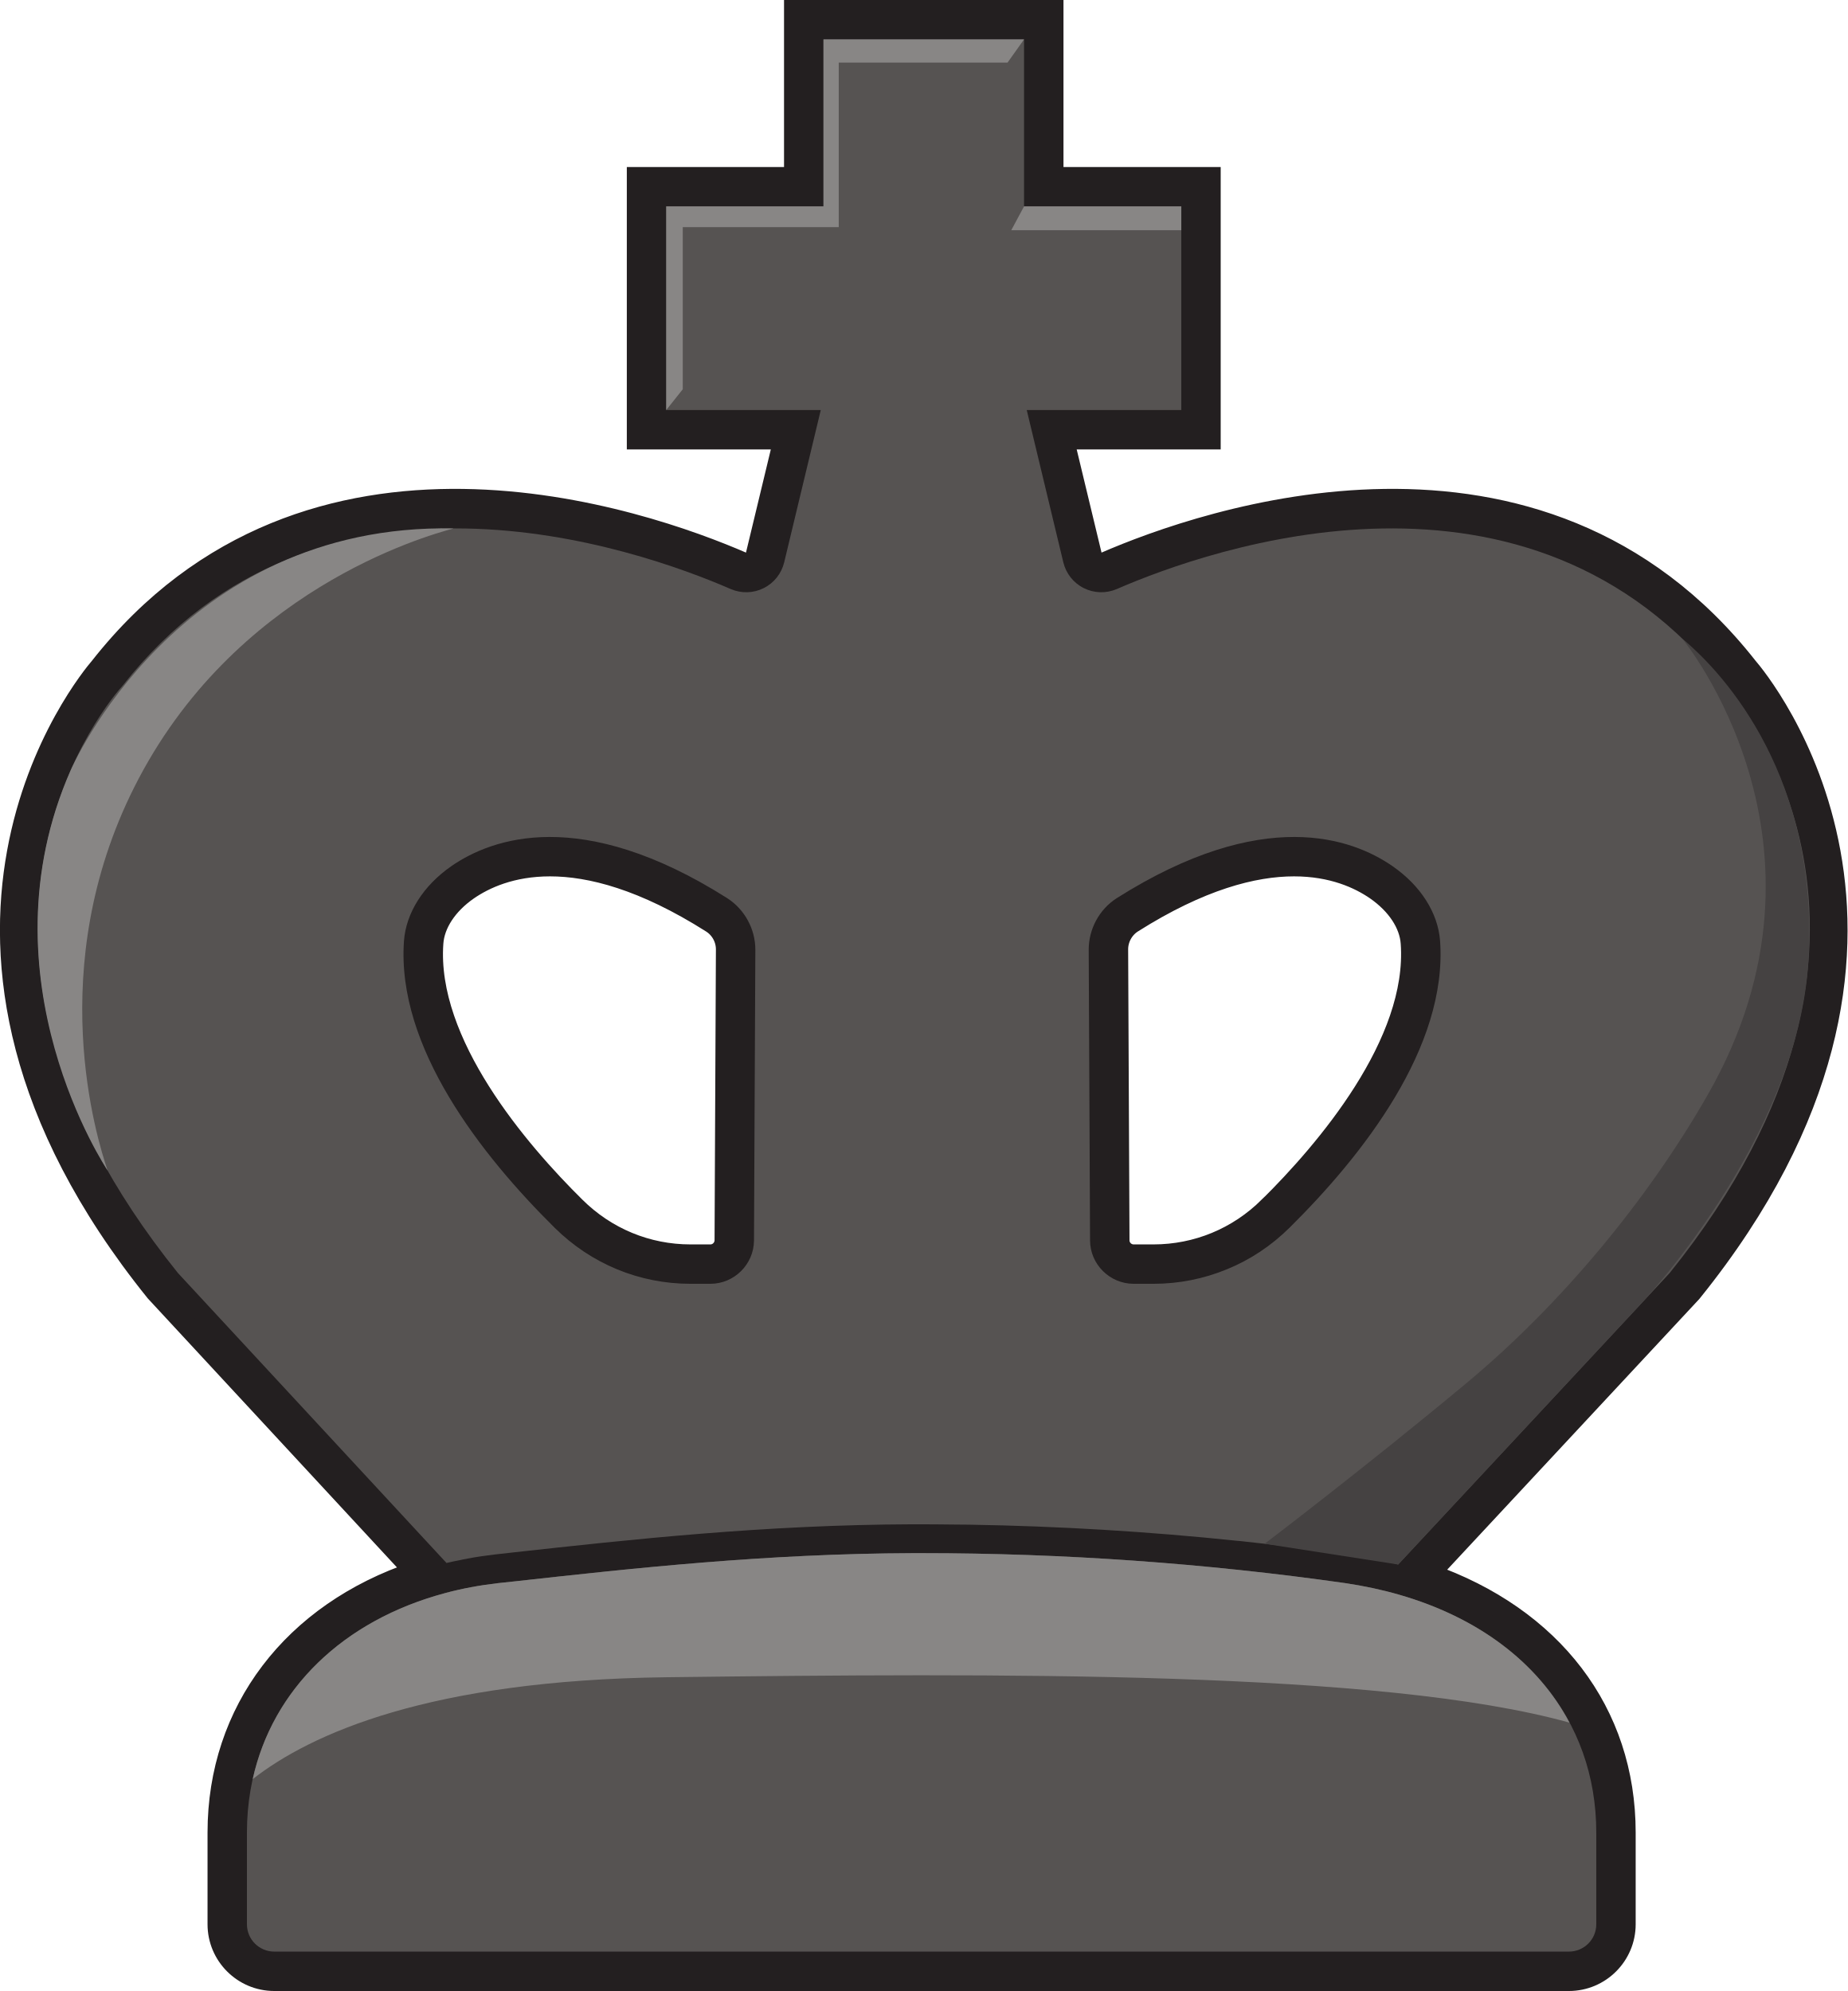
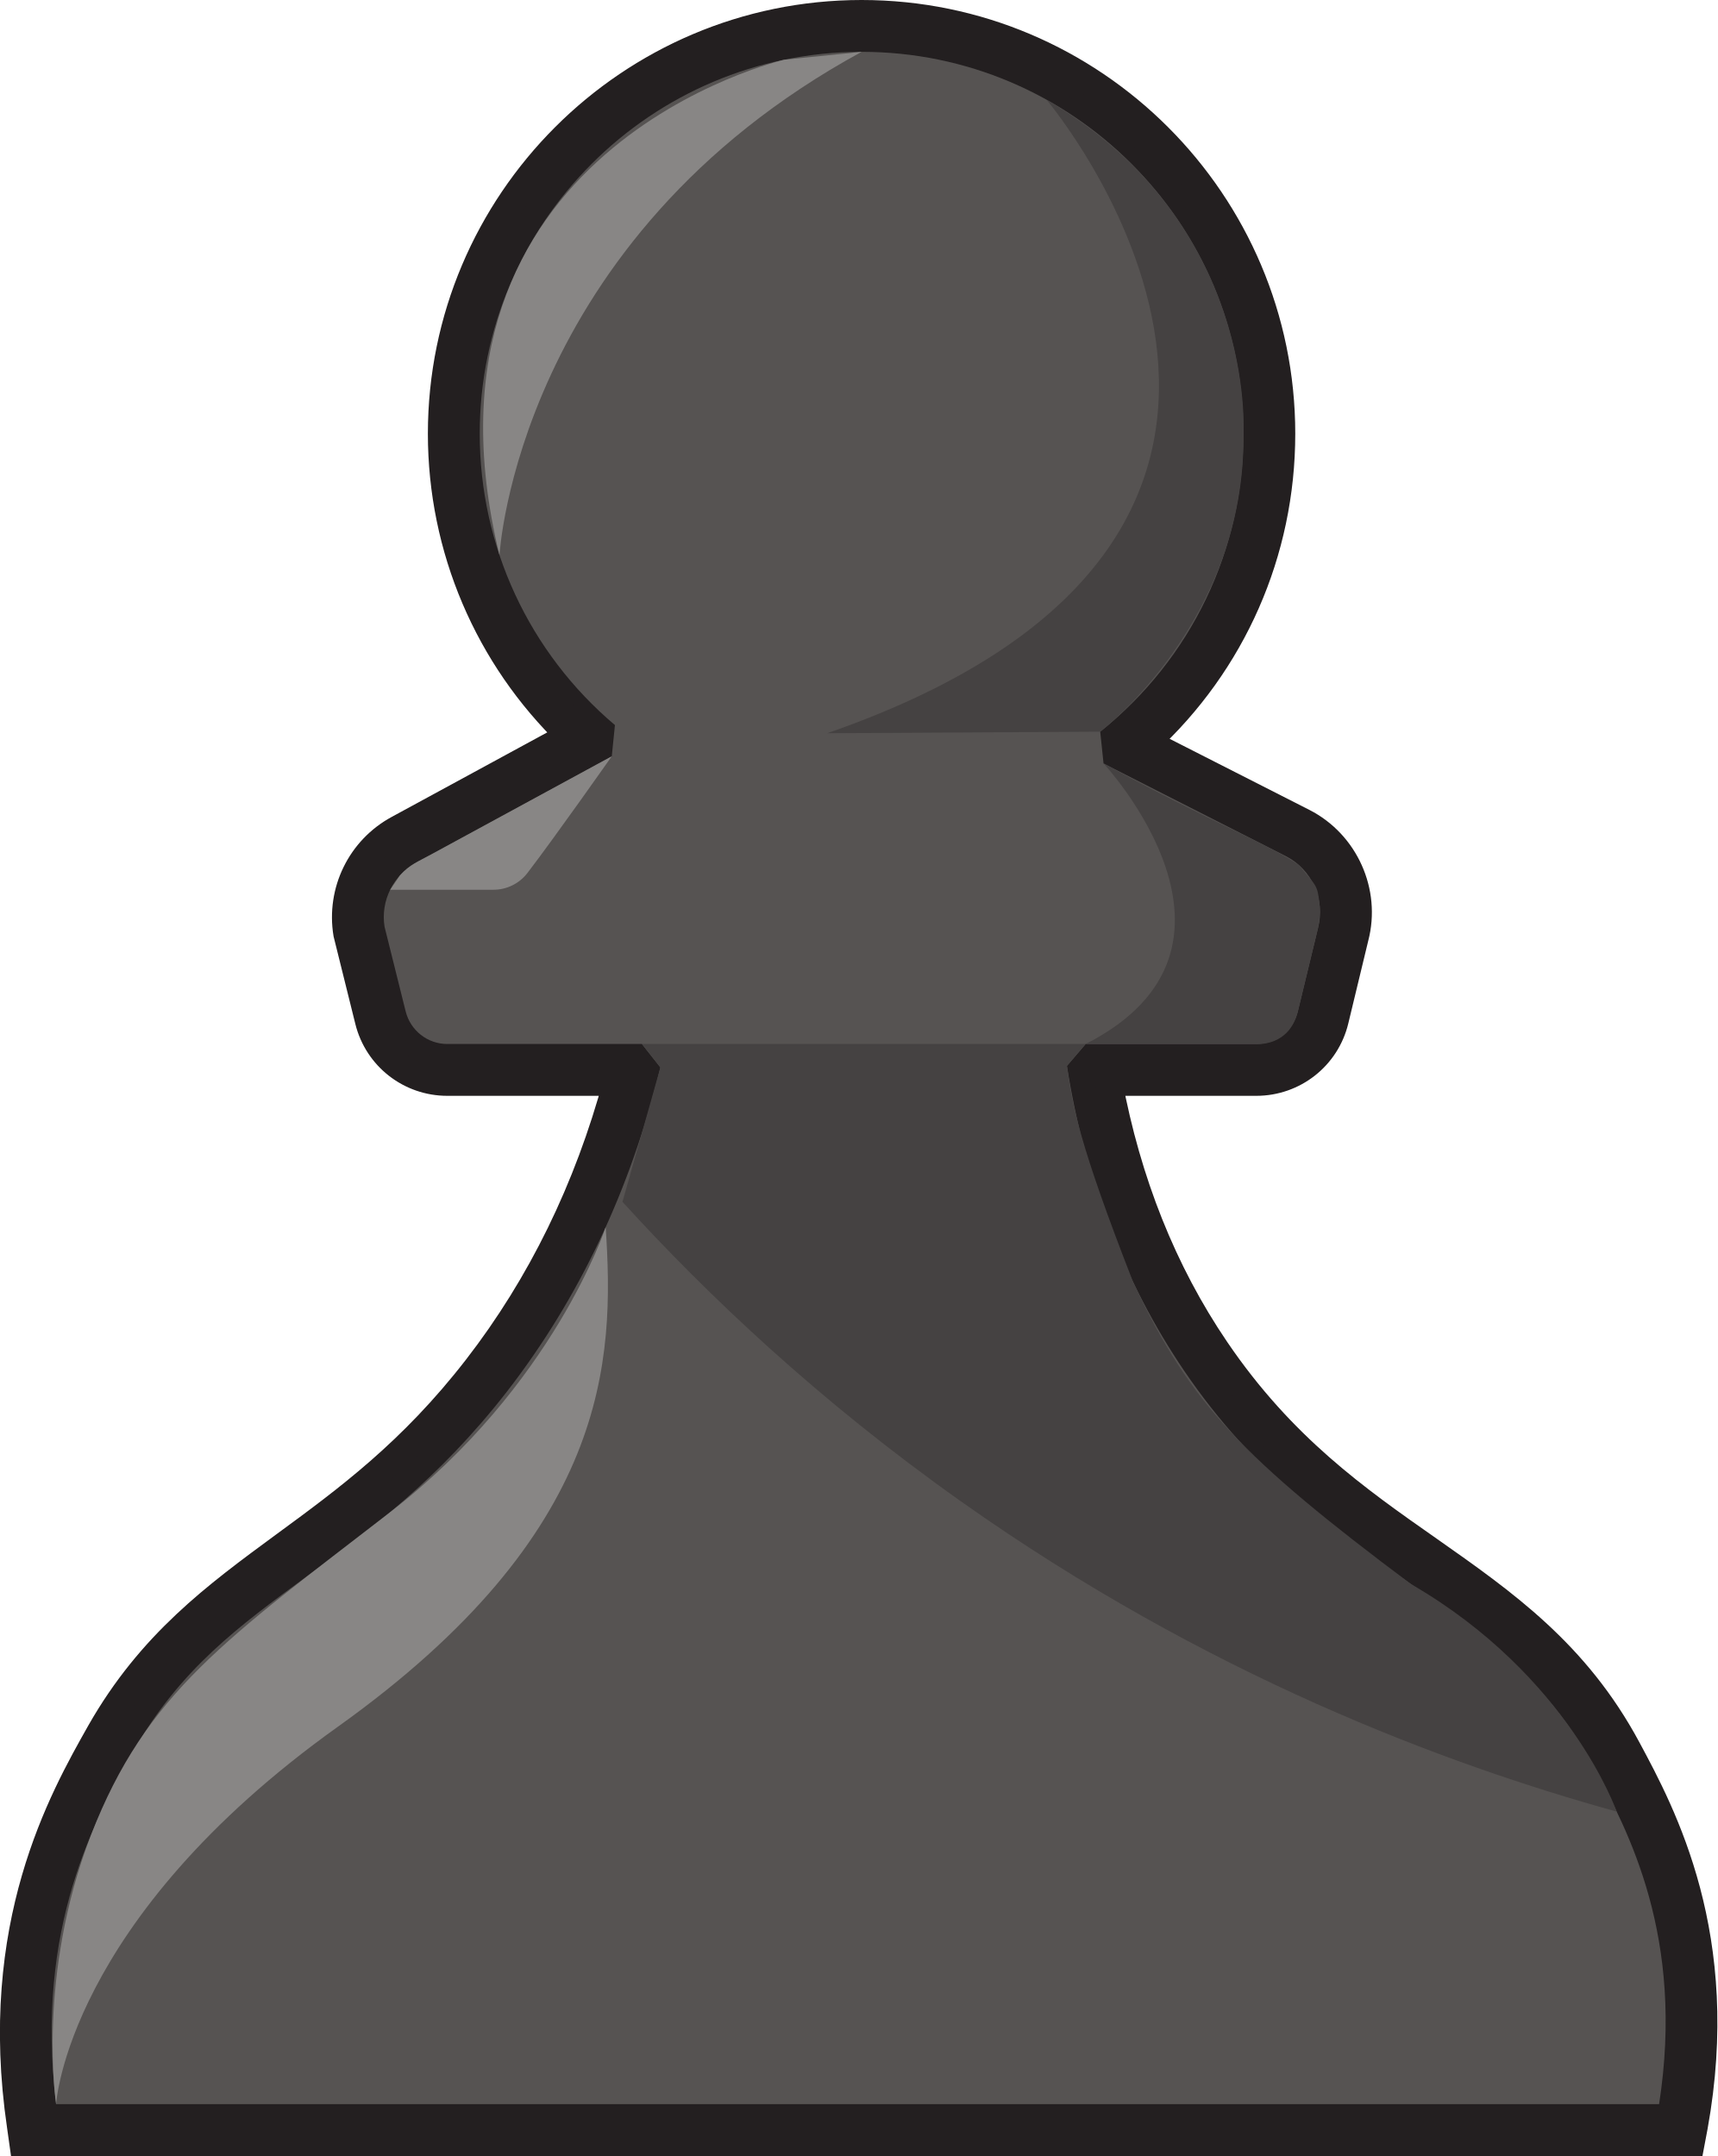
- <svg xmlns="http://www.w3.org/2000/svg" version="1.1" id="svg1" width="583.993" height="629.465" viewBox="0 0 583.993 629.465">
+ <svg xmlns="http://www.w3.org/2000/svg" version="1.1" id="svg1" width="412.532" height="517.94" viewBox="0 0 412.532 517.94">
  <defs id="defs1" />
-   <g id="layer8" transform="translate(-3201.691,-318.48)">
-     <path id="path49" d="m 25731.7,10670.4 c -0.2,-19.1 -15.7,-34.7 -34.9,-34.7 h -47.2 c -103.1,0 -200.2,40.2 -273.9,113.4 -133.2,131.6 -354.3,388.2 -336.9,626.4 3.2,45.6 33.5,91.7 83,126.1 39.7,27.4 103.6,56.8 194.8,56.8 96,0 222.6,-32.6 383.4,-134.6 21.7,-13.7 35.2,-38.3 34.9,-64.3 z m 4.8,811.4 c -346.7,219.6 -558.4,141.8 -653.7,75.9 -66.6,-46.3 -107.4,-110.8 -112.4,-177.2 -18.1,-252.3 184.3,-509.1 356.9,-680 86.7,-86 201.2,-133.2 322.3,-133.2 h 47.2 c 56.6,0 102.9,46.1 103.4,102.6 l 3.2,689.1 c 0.2,49.3 -25.4,96.3 -66.9,122.8" style="fill:#231f20;fill-opacity:1;fill-rule:nonzero;stroke:#231f20;stroke-width:50;stroke-dasharray:none;stroke-opacity:1" transform="matrix(0.1333333,0,0,-0.1333333,0,2133.333)" />
-     <path id="path50" d="m 27021.6,10749.1 h -0.2 c -73.7,-73.2 -171.1,-113.4 -274.2,-113.4 h -46.9 c -19.2,0 -34.9,15.6 -34.9,34.7 l -3.2,689.1 c -0.3,26 13.2,50.6 34.6,64.3 161.1,102 287.7,134.6 383.7,134.6 91.2,0 154.9,-29.4 194.6,-56.8 49.5,-34.4 80,-80.5 83.2,-126.1 17.4,-238.2 -203.7,-494.8 -336.7,-626.4 z m 405.1,631.4 c -5,66.4 -46,130.9 -112.9,177.2 -95.1,65.9 -306.3,143.7 -653.5,-75.9 -41.5,-26.5 -66.8,-73.3 -66.6,-122.8 l 3.2,-689.1 c 0.3,-56.5 46.8,-102.6 103.4,-102.6 h 46.9 c 60.7,0 119.6,11.9 174.3,34.5 54.8,22.3 104.9,55.6 148.3,98.5 172.9,171.1 375,427.9 356.9,680.2" style="fill:#231f20;fill-opacity:1;fill-rule:nonzero;stroke:#231f20;stroke-width:50;stroke-dasharray:none;stroke-opacity:1" transform="matrix(0.1333333,0,0,-0.1333333,0,2133.333)" />
-     <path id="path51" d="m 27971,10592.9 -643.7,-691.19 c -10,2.74 -20.8,4.79 -31,7.3 -6.9,1.6 -13.5,3.2 -20.3,4.56 -21.5,4.56 -43.1,8.44 -65.5,11.64 -42.4,6.15 -84.8,11.86 -127.3,17.1 -6.1,0.69 -12.3,1.37 -18.2,2.06 -37,4.56 -73.7,8.89 -110.6,12.77 -2.8,0.23 -5.3,0.46 -8,0.68 -211.2,22.13 -424.1,34.9 -636.2,38.33 -9.6,0 -19.2,0 -28.7,0.22 -27.6,0.23 -55.5,0.69 -83.3,0.69 h -21.2 c -352.4,-1.14 -669.2,-36.04 -948.9,-66.84 l -42.7,-4.79 c -21.6,-2.5 -43.1,-5.7 -63.8,-9.58 -6.9,-1.14 -13.5,-2.73 -20.1,-4.1 -10.3,-2.05 -20.5,-3.88 -30.3,-6.39 l -636.7,687.54 c -647.1,804 -153.7,1367.6 -132.5,1391.1 l 1.6,1.9 c 464.7,591.9 1220.8,324.8 1441.6,228.7 25.1,-10.7 53.6,-10 78,2.3 24.4,12.1 42.2,34.5 48.6,61.2 l 86.7,361 h -366.4 v 482.9 h 372.8 v 396 h 475.5 v -396 h 372.8 v -482.9 h -366.4 l 86.7,-361 c 6.4,-26.7 24.2,-49.1 48.6,-61.2 24.4,-12.3 52.9,-13 78,-2.3 220.8,96.1 977,363.2 1441.6,-228.7 l 1.6,-1.9 c 21.2,-23.5 514.6,-587.1 -132.3,-1391.1 z m -174,-1326.67 v -217.61 c 0,-35.81 -29,-64.78 -64.8,-64.78 h -3069.3 c -35.8,0 -64.8,28.97 -64.8,64.78 v 217.61 c 0,273.03 180.4,490.64 470.8,567.96 39,10.5 80.7,18.25 124.1,23.27 l 42.6,4.56 c 277.9,30.8 592.9,65.47 941.6,66.61 h 21 c 334.9,0 672,-23.95 1002.7,-70.94 44.7,-6.62 87.6,-15.74 128,-27.37 293.1,-84.17 468.1,-295.16 468.1,-564.09 z m 358.1,2762.77 c -495,629.3 -1290.4,349.4 -1522.4,248.6 -8.9,-3.9 -16.4,-1.4 -20,0.5 -3.7,1.8 -10.3,6.3 -12.6,15.9 l -66.6,276.7 h 348.1 v 619.7 h -372.7 v 396 h -612.5 v -396 h -372.7 v -619.7 h 348.1 l -66.6,-276.7 c -2.3,-9.6 -8.9,-14.1 -12.6,-15.9 -3.6,-1.9 -11.1,-4.4 -20,-0.5 -232.2,100.8 -1027.4,380.7 -1522.4,-248.6 -26.9,-31.3 -539.9,-646.2 131.7,-1479.9 l 615.8,-664.95 c -290.1,-97.4 -468,-329.61 -468,-617.92 v -217.61 c 0,-73.45 59.7,-133.21 133.2,-133.21 h 3069.3 c 73.4,0 133.2,59.76 133.2,133.21 v 217.61 c 0,284.67 -172.9,510.48 -465.6,612.9 l 622.1,668.07 1.6,1.9 c 671.5,833.7 158.5,1448.8 131.6,1479.9" style="fill:#231f20;fill-opacity:1;fill-rule:nonzero;stroke:#231f20;stroke-width:50;stroke-dasharray:none;stroke-opacity:1" transform="matrix(0.1333333,0,0,-0.1333333,0,2133.333)" />
-     <path id="path52" d="m 27797,9266.23 v -217.61 c 0,-35.81 -29,-64.78 -64.8,-64.78 h -3069.3 c -35.8,0 -64.8,28.97 -64.8,64.78 v 217.61 c 0,273.03 180.4,490.64 470.8,567.96 39,10.5 80.7,18.25 124.1,23.27 l 42.6,4.56 c 277.9,30.8 592.9,65.47 941.6,66.61 h 21 c 334.9,0 672,-23.95 1002.7,-70.94 44.7,-6.62 87.6,-15.74 128,-27.37 293.1,-84.17 468.1,-295.16 468.1,-564.09" style="fill:#565352;fill-opacity:1;fill-rule:nonzero;stroke:none" transform="matrix(0.1333333,0,0,-0.1333333,0,2133.333)" />
-     <path id="path53" d="m 27069.8,10700.3 c -43.4,-42.9 -93.5,-76.2 -148.3,-98.5 -54.7,-22.6 -113.6,-34.5 -174.3,-34.5 h -46.9 c -56.6,0 -103.1,46.1 -103.4,102.6 l -3.2,689.1 c -0.2,49.5 25.1,96.3 66.6,122.8 347.2,219.6 558.4,141.8 653.5,75.9 66.9,-46.3 107.9,-110.8 112.9,-177.2 18.1,-252.3 -184,-509.1 -356.9,-680.2 z m -1269.6,-30.4 c -0.5,-56.5 -46.8,-102.6 -103.4,-102.6 h -47.2 c -121.1,0 -235.6,47.2 -322.3,133.2 -172.6,170.9 -375,427.7 -356.9,680 5,66.4 45.8,130.9 112.4,177.2 95.3,65.9 307,143.7 653.7,-75.9 41.5,-26.5 67.1,-73.5 66.9,-122.8 z m 2303.1,1314.1 -1.6,1.9 c -464.6,591.9 -1220.8,324.8 -1441.6,228.7 -25.1,-10.7 -53.6,-10 -78,2.3 -24.4,12.1 -42.2,34.5 -48.6,61.2 l -86.7,361 h 366.4 v 482.9 h -372.8 v 396 h -475.5 v -396 h -372.8 v -482.9 h 366.4 l -86.7,-361 c -6.4,-26.7 -24.2,-49.1 -48.6,-61.2 -24.4,-12.3 -52.9,-13 -78,-2.3 -220.8,96.1 -976.9,363.2 -1441.6,-228.7 l -1.6,-1.9 c -21.2,-23.5 -514.6,-587.1 132.5,-1391.1 l 636.7,-687.54 c 9.8,2.51 20,4.34 30.3,6.39 6.6,1.37 13.2,2.96 20.1,4.1 20.7,3.88 42.2,7.08 63.8,9.58 l 42.7,4.79 c 279.7,30.8 596.5,65.7 948.9,66.84 h 21.2 c 27.8,0 55.7,-0.46 83.3,-0.69 9.5,-0.22 19.1,-0.22 28.7,-0.22 212.1,-3.43 425,-16.2 636.2,-38.33 2.7,-0.22 5.2,-0.45 8,-0.68 36.9,-3.88 73.6,-8.21 110.6,-12.77 5.9,-0.69 12.1,-1.37 18.2,-2.06 42.5,-5.24 84.9,-10.95 127.3,-17.1 22.4,-3.2 44,-7.08 65.5,-11.64 6.8,-1.36 13.4,-2.96 20.3,-4.56 10.2,-2.51 21,-4.56 31,-7.3 l 643.7,691.19 c 646.9,804 153.5,1367.6 132.3,1391.1" style="fill:#565352;fill-opacity:1;fill-rule:nonzero;stroke:none" transform="matrix(0.1333333,0,0,-0.1333333,0,2133.333)" />
-     <path id="path54" d="m 25088.1,12358.4 c -70.5,-18.8 -523.4,-147.9 -757.1,-613.5 -215.2,-428.5 -88.9,-832.2 -63.3,-908.9 0,0 -305.6,454.7 -87.3,949.3 0,0 252.5,586.4 907.7,573.1" style="fill:#888685;fill-opacity:1;fill-rule:nonzero;stroke:none" transform="matrix(0.1333333,0,0,-0.1333333,0,2133.333)" />
-     <path id="path55" d="m 25592.1,12639.1 39.2,49.3 v 384.4 h 369.8 v 390.2 h 400.2 l 39.1,55 h -475.5 v -396 h -372.8 v -482.9" style="fill:#888685;fill-opacity:1;fill-rule:nonzero;stroke:none" transform="matrix(0.1333333,0,0,-0.1333333,0,2133.333)" />
-     <path id="path56" d="m 26440.4,13122 -30.3,-56.5 h 403.1 v 56.5 h -372.8" style="fill:#888685;fill-opacity:1;fill-rule:nonzero;stroke:none" transform="matrix(0.1333333,0,0,-0.1333333,0,2133.333)" />
-     <path id="path57" d="m 28000.8,12097 c 0,0 401,-484.2 61.3,-1080 -142.1,-249.3 -347.6,-497.3 -570.7,-683.4 -239.4,-199.5 -480.6,-382.73 -480.6,-382.73 l 316.5,-49.16 570.2,612.19 c 0,0 376.6,393.4 402.3,816.9 26.3,431.6 -194.9,680.2 -299,766.2" style="fill:#454242;fill-opacity:1;fill-rule:nonzero;stroke:none" transform="matrix(0.1333333,0,0,-0.1333333,0,2133.333)" />
-     <path id="path58" d="m 27733.5,9526.72 c -445.7,124.31 -1356.5,117.24 -2141.4,107.66 -562,-7.07 -842.8,-134.12 -980.3,-241.56 47,212.59 213.3,376.37 457.1,441.37 39,10.5 80.7,18.25 124.1,23.27 l 42.6,4.56 c 277.9,30.8 592.9,65.47 941.6,66.61 h 21 c 334.9,0 672,-23.95 1002.7,-70.94 44.7,-6.62 87.6,-15.74 128,-27.37 189.3,-54.29 329.4,-161.73 404.6,-303.6" style="fill:#888685;fill-opacity:1;fill-rule:nonzero;stroke:none" transform="matrix(0.1333333,0,0,-0.1333333,0,2133.333)" />
+   <g id="layer12" transform="translate(-4025.907,-429.56)">
+     <path id="path13" d="m 33183.4,8987.18 h -2888 c -39,320.7 72.3,517.32 139.4,636.16 83.7,147.13 189.7,225.14 312.9,315.24 110.9,81.42 236.8,173.82 360.2,332.82 130,167.9 222.8,364.3 276.2,583.7 l -33.3,42.2 h -350.6 c -35.6,0 -66.3,24.2 -75,58.6 l -38.1,152.8 c -7.3,46.8 15.7,93.1 57.7,115.7 l 351.7,191.1 5.7,56.4 c -154.8,130.7 -243.6,322.3 -243.6,525 0,379.4 308.6,688 688,688 379.3,0 687.9,-308.6 687.9,-688 0,-210 -94,-405.7 -258,-536.9 l 6,-57.3 328.7,-167.1 c 46.7,-23.8 71.1,-77.8 57.7,-129.4 l -36.3,-149.8 c -8.2,-34.7 -39.2,-59.1 -75,-59.1 h -307.3 l -33.8,-39.5 c 32.7,-206.4 103.8,-391.2 211.5,-549.7 126.4,-186.1 272.1,-288.3 400.5,-378.42 129.8,-91.01 252.1,-176.78 337.2,-334.85 61.8,-115.42 164.4,-306.11 117.7,-607.65 z m -57.5,640.04 c -92.6,172.44 -221.5,262.77 -357.9,358.57 -130,91.01 -264.1,185.01 -383.4,360.61 -95.2,140.1 -159.7,302.3 -193.2,482.5 h 266.2 c 67.5,0 125.9,45.8 141.6,111.5 l 36,149.2 c 21.3,81.6 -18,168.8 -93,207.1 l -283.3,144.1 c 155.5,142.8 244,342.6 244,556.1 0,417 -339.4,756.4 -756.3,756.4 -417,0 -756.4,-339.4 -756.4,-756.4 0,-206.4 83.7,-402.1 231.3,-544.2 l -309.3,-168.1 c -68,-36.7 -104.9,-112.2 -92.4,-188.4 l 39,-156.9 c 16.2,-65.1 74.4,-110.4 141.4,-110.4 h 305.9 c -52.2,-192.8 -136.9,-366.4 -252.5,-515.6 -117.2,-151.4 -233.8,-236.9 -346.5,-319.52 -123.8,-91.01 -240.9,-176.78 -331.9,-336.68 -68.6,-121.57 -196.6,-347.85 -143.4,-709.16 l 4.1,-29.19 h 3004.9 l 5.3,28.05 c 61.8,341.47 -56.6,562.04 -120.2,680.42" style="fill:#231f20;fill-opacity:1;fill-rule:nonzero;stroke:#231f20;stroke-width:50;stroke-dasharray:none;stroke-opacity:1" transform="matrix(0.1333333,0,0,-0.1333333,0,2133.333)" />
+     <path id="path14" d="m 33183.4,8987.18 h -2888 c -39,320.7 72.3,517.32 139.4,636.16 83.7,147.13 189.7,225.14 312.9,315.24 110.9,81.42 236.8,173.82 360.2,332.82 130,167.9 222.8,364.3 276.2,583.7 l -33.3,42.2 h -350.6 c -35.6,0 -66.3,24.2 -75,58.6 l -38.1,152.8 c -7.3,46.8 15.7,93.1 57.7,115.7 l 351.7,191.1 5.7,56.4 c -154.8,130.7 -243.6,322.3 -243.6,525 0,379.4 308.6,688 688,688 379.3,0 687.9,-308.6 687.9,-688 0,-210 -94,-405.7 -258,-536.9 l 6,-57.3 328.7,-167.1 c 46.7,-23.8 71.1,-77.8 57.7,-129.4 l -36.3,-149.8 c -8.2,-34.7 -39.2,-59.1 -75,-59.1 h -307.3 l -33.8,-39.5 c 32.7,-206.4 103.8,-391.2 211.5,-549.7 126.4,-186.1 272.1,-288.3 400.5,-378.42 129.8,-91.01 252.1,-176.78 337.2,-334.85 61.8,-115.42 164.4,-306.11 117.7,-607.65" style="fill:#565352;fill-opacity:1;fill-rule:nonzero;stroke:none" transform="matrix(0.1333333,0,0,-0.1333333,0,2133.333)" />
+     <path id="path15" d="m 31607.2,12670.7 c 0,0 -691.7,-160.1 -513,-892.6 0,0 31.2,568.2 652.4,906.8 l -139.4,-14.2" style="fill:#888685;fill-opacity:1;fill-rule:nonzero;stroke:none" transform="matrix(0.1333333,0,0,-0.1333333,0,2133.333)" />
+     <path id="path16" d="m 31285.5,10567.3 c 0,0 -93.3,-285.4 -387.9,-513.2 -294.6,-227.85 -440.3,-326.15 -539.2,-581.65 -98.8,-255.5 -63,-485.28 -63,-485.28 0,0 18.6,330.72 507.8,680.15 489.2,349.48 498.6,658.58 482.3,899.98" style="fill:#888685;fill-opacity:1;fill-rule:nonzero;stroke:none" transform="matrix(0.1333333,0,0,-0.1333333,0,2133.333)" />
+     <path id="path17" d="m 31296.4,11415.6 -325.3,-176.8 c -23.4,-12.9 -38.5,-17.9 -56.3,-37.8 l -17.5,-25.8 h 185.9 c 24.2,0 46.9,11.2 61.6,30.5 49.9,65.2 151.6,209.9 151.6,209.9 v 0" style="fill:#888685;fill-opacity:1;fill-rule:nonzero;stroke:none" transform="matrix(0.1333333,0,0,-0.1333333,0,2133.333)" />
+     <path id="path18" d="m 32079.8,12598.6 c 0,0 656.9,-776.5 -395.3,-1141.4 l 492.1,2.8 c 0,0 262.5,199.3 257.9,536.9 0,0 25.1,380.4 -354.7,601.7" style="fill:#454242;fill-opacity:1;fill-rule:nonzero;stroke:none" transform="matrix(0.1333333,0,0,-0.1333333,0,2133.333)" />
+     <path id="path19" d="m 32182.5,11402.8 c 0,0 309.4,-331.6 -32.2,-505.5 h 307.3 c 0,0 59.5,-5.8 75.1,59.1 15.7,64.8 36.2,149.9 36.2,149.9 1.4,7.7 4.5,25.5 2.9,40.6 -3.9,38.6 -5.3,33.4 -37.4,72.8 -49.5,34.9 -160.8,78.8 -351.9,183.1" style="fill:#454242;fill-opacity:1;fill-rule:nonzero;stroke:none" transform="matrix(0.1333333,0,0,-0.1333333,0,2133.333)" />
+     <path id="path20" d="m 31350.8,10897.3 h 799.5 c 0,0 -12.6,-14.7 -33.8,-39.5 10,-71.2 21.2,-138.3 119.3,-389.4 101.6,-218.3 197.5,-317.2 500.4,-544.08 285.8,-165.3 370.8,-410.1 370.8,-410.1 -307.8,85.29 -738.3,245.32 -1181.8,559.28 -255.9,181.2 -456.5,371.4 -609.4,539.4 l 68.3,242.2 -33.3,42.2" style="fill:#454242;fill-opacity:1;fill-rule:nonzero;stroke:none" transform="matrix(0.1333333,0,0,-0.1333333,0,2133.333)" />
  </g>
</svg>
